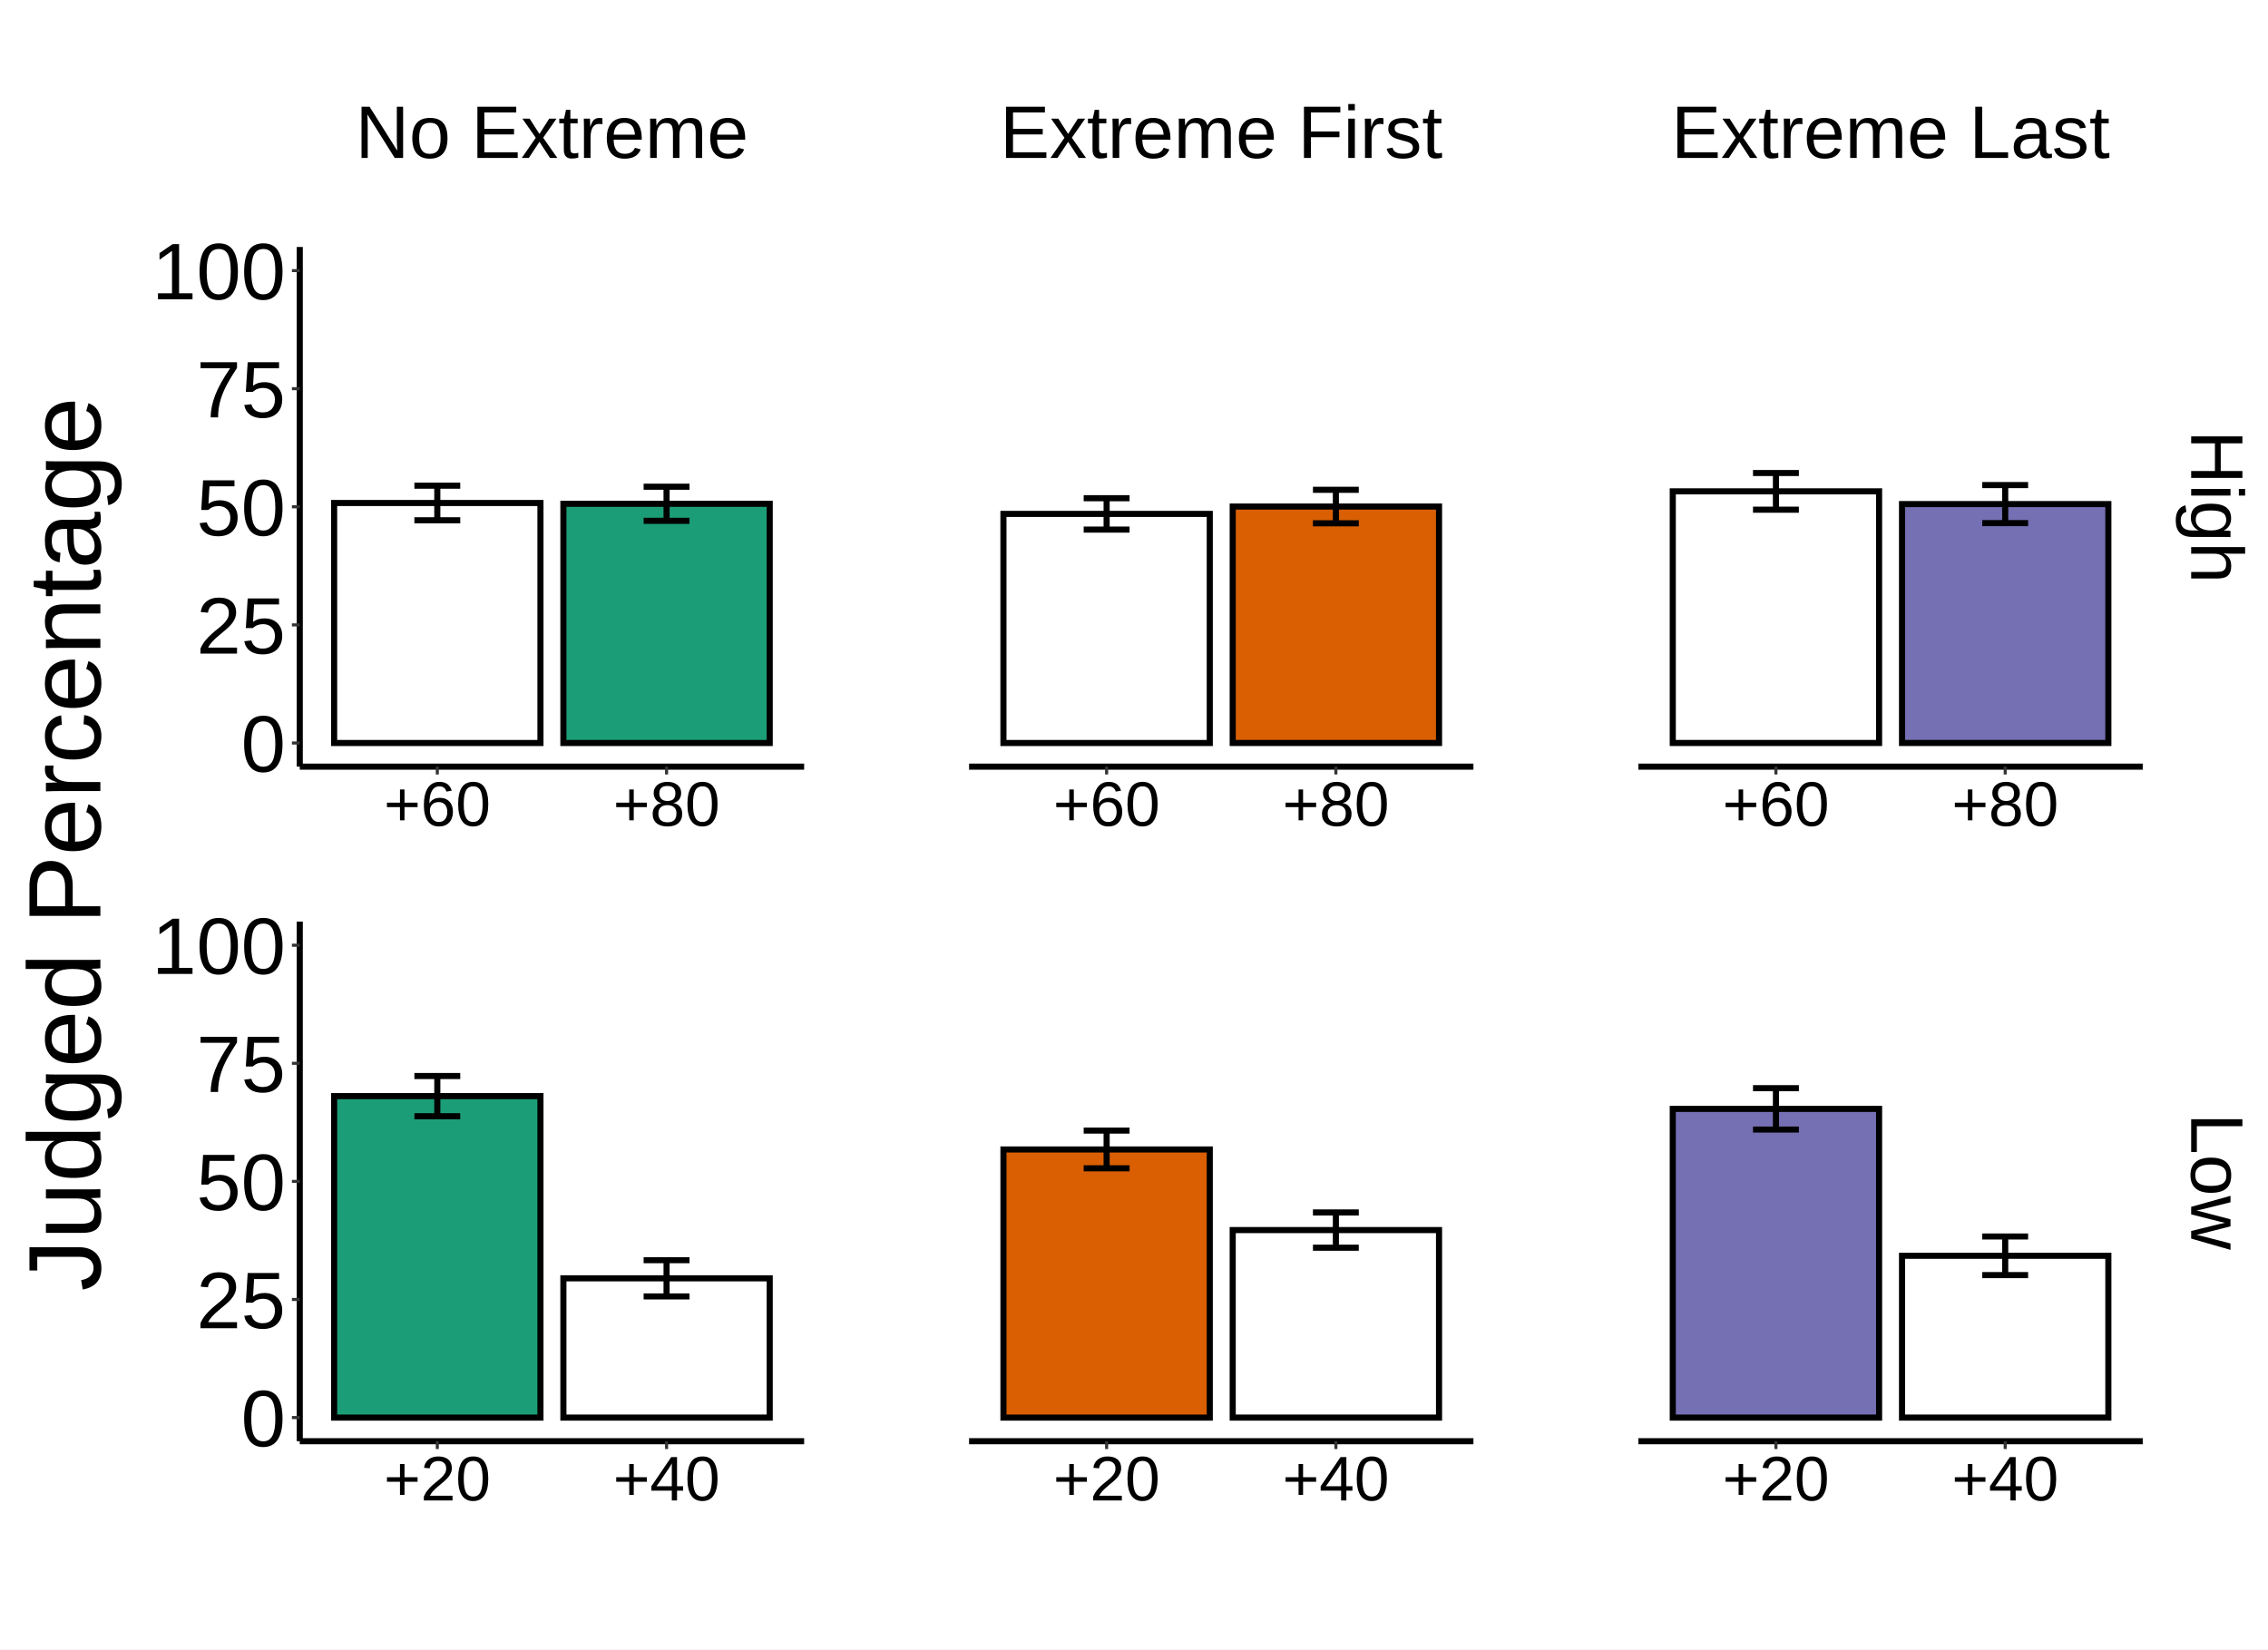
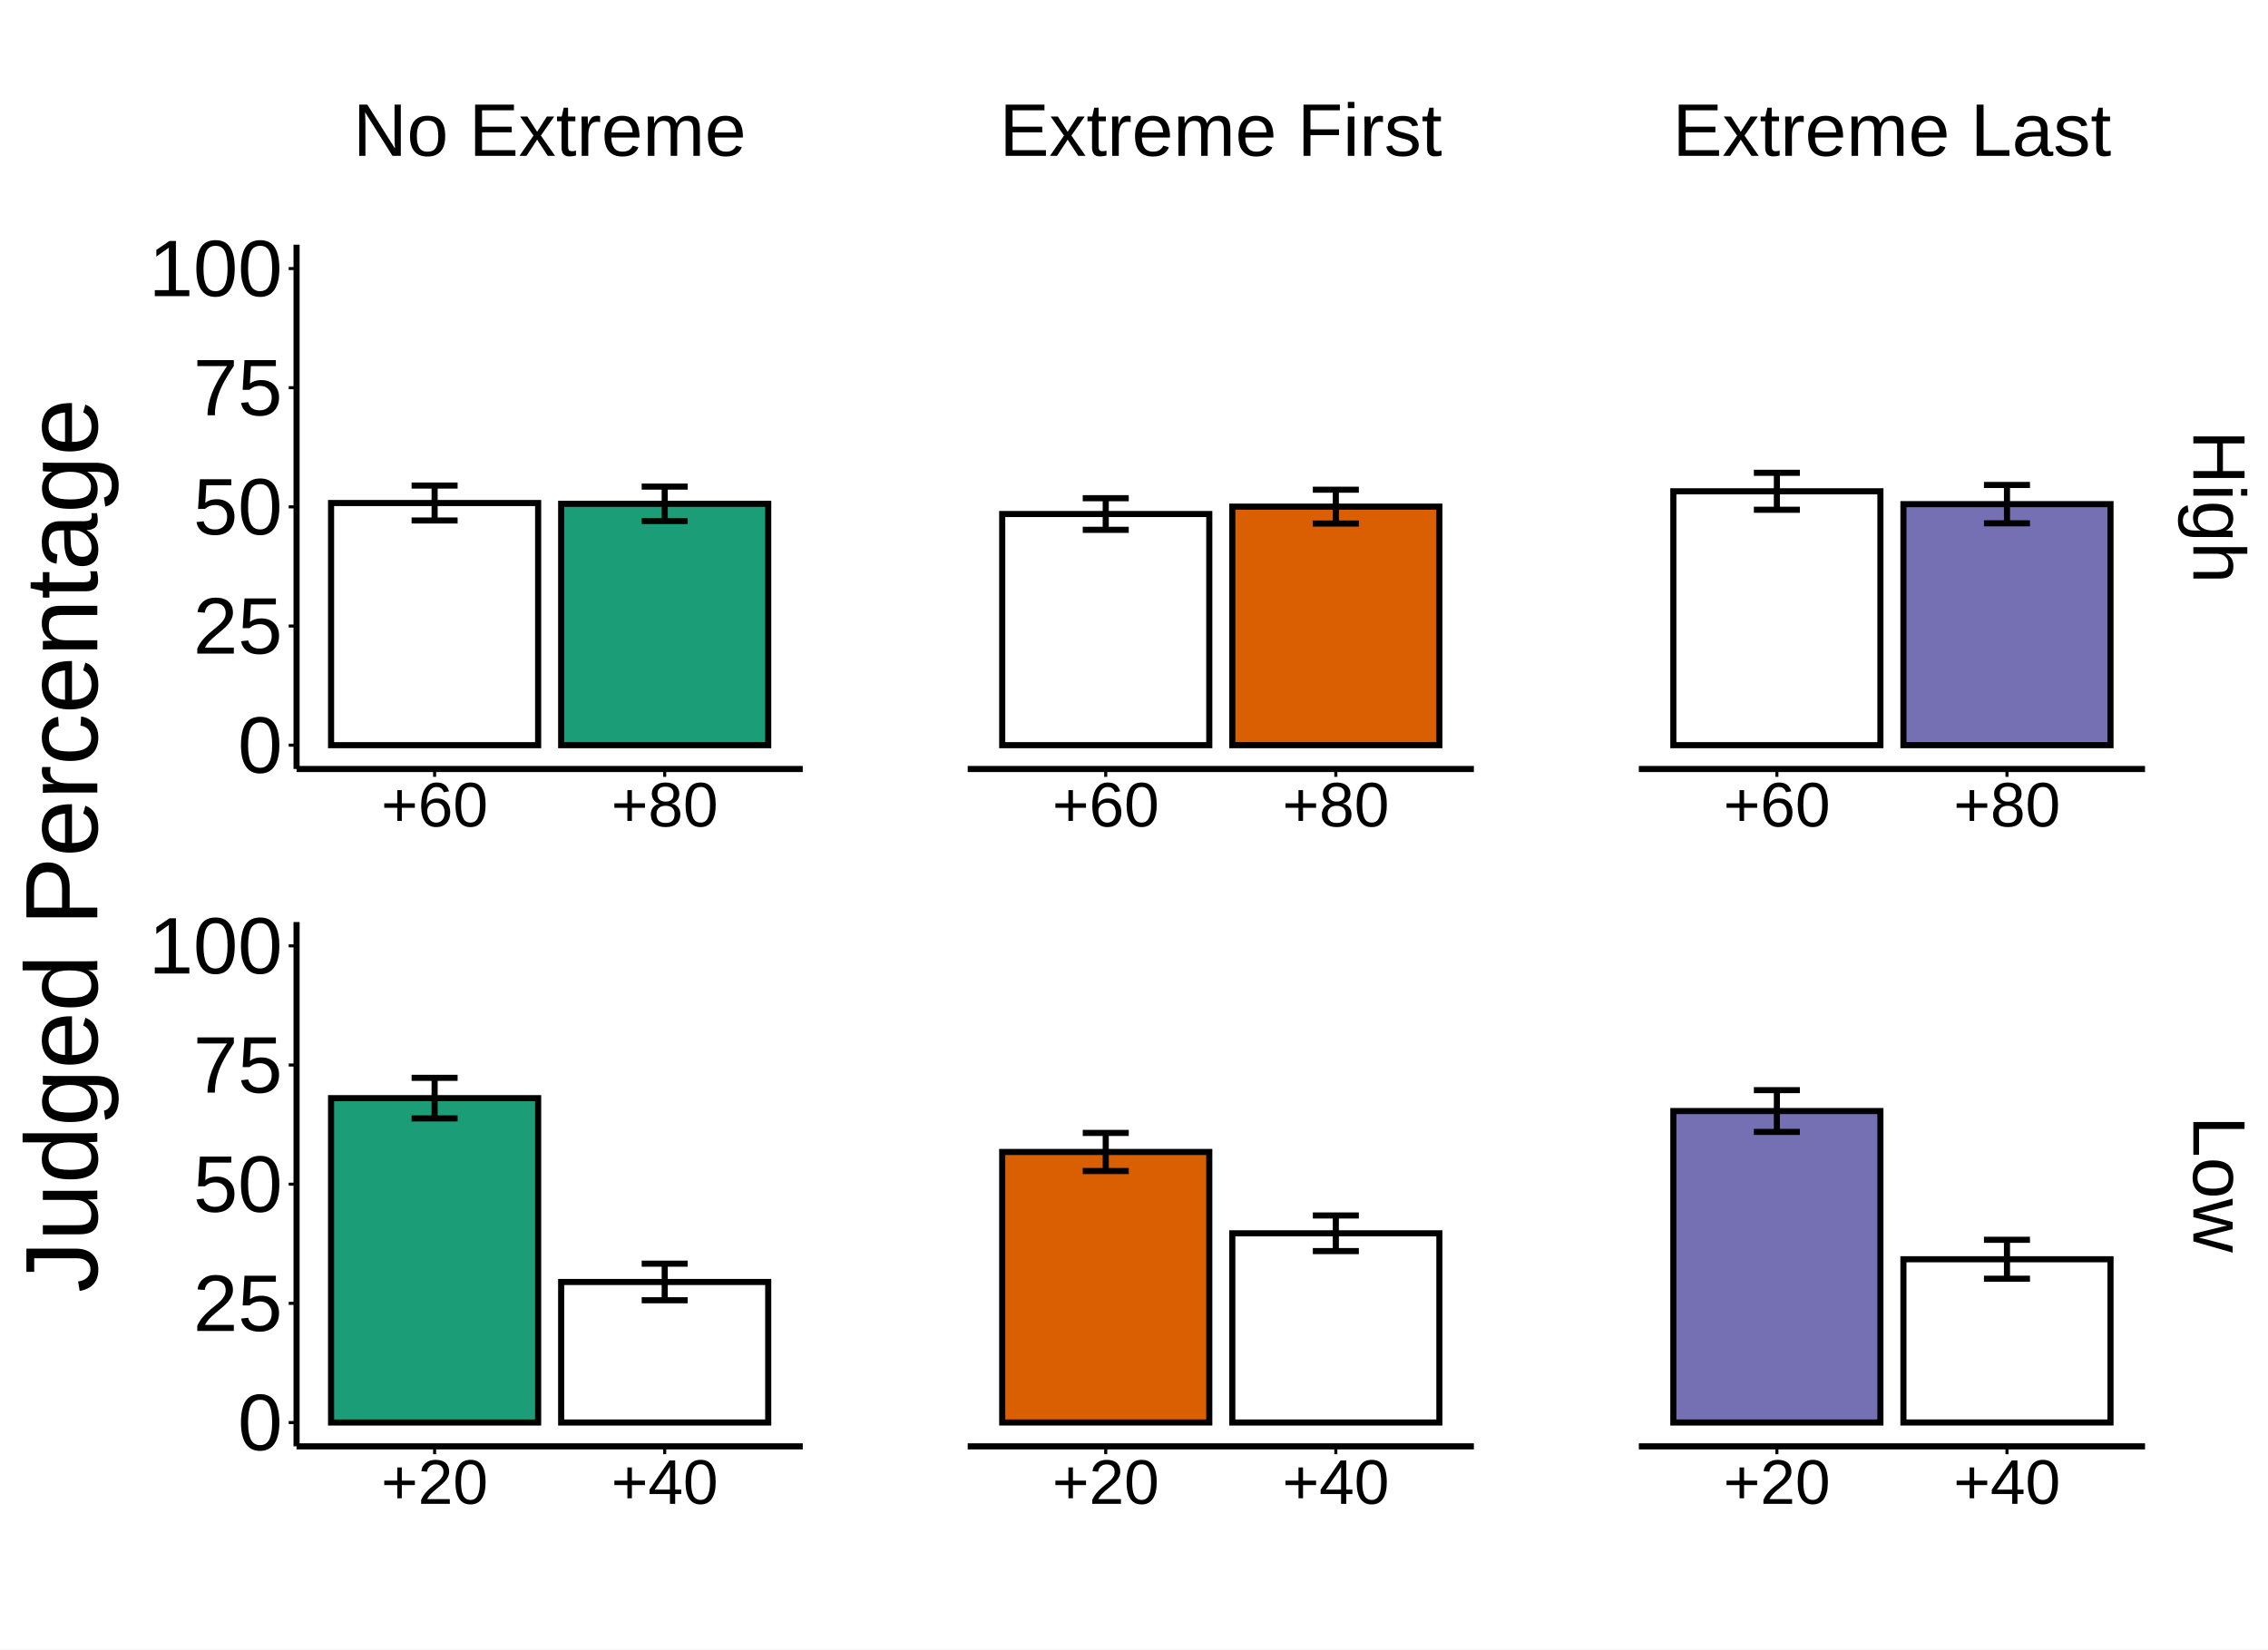
<svg xmlns="http://www.w3.org/2000/svg" width="792.00pt" height="576.00pt" viewBox="0 0 792.00 576.00">
  <g class="svglite">
    <defs>
      <style type="text/css">
    .svglite line, .svglite polyline, .svglite polygon, .svglite path, .svglite rect, .svglite circle {
      fill: none;
      stroke: #000000;
      stroke-linecap: round;
      stroke-linejoin: round;
      stroke-miterlimit: 10.00;
    }
    .svglite text {
      white-space: pre;
    }
    .svglite g.glyphgroup path {
      fill: inherit;
      stroke: none;
    }
  </style>
    </defs>
    <rect width="100%" height="100%" style="stroke: none; fill: #FFFFFF;" />
    <defs>
      <clipPath id="cpMC4wMHw3OTIuMDB8MC4wMHw1NzYuMDA=">
        <rect x="0.00" y="0.00" width="792.00" height="576.00" />
      </clipPath>
    </defs>
    <g clip-path="url(#cpMC4wMHw3OTIuMDB8MC4wMHw1NzYuMDA=)">
-       <rect x="0.00" y="0.00" width="792.00" height="576.00" style="stroke-width: 1.07; stroke: #FFFFFF; fill: #FFFFFF;" />
-     </g>
-     <defs>
-       <clipPath id="cpMTA0LjY4fDI4MC44MXw4Ni4yNnwyNjcuNzQ=">
-         <rect x="104.68" y="86.26" width="176.13" height="181.48" />
-       </clipPath>
-     </defs>
-     <g clip-path="url(#cpMTA0LjY4fDI4MC44MXw4Ni4yNnwyNjcuNzQ=)">
-       <rect x="104.68" y="86.26" width="176.13" height="181.48" style="stroke-width: 1.07; stroke: none; fill: #FFFFFF;" />
-       <rect x="116.68" y="175.67" width="72.05" height="83.82" style="stroke-width: 2.13; stroke-linecap: butt; stroke-linejoin: miter; fill: #FFFFFF;" />
-       <rect x="196.74" y="175.95" width="72.05" height="83.54" style="stroke-width: 2.13; stroke-linecap: butt; stroke-linejoin: miter; fill: #1B9E77;" />
-       <polyline points="144.71,169.62 160.72,169.62 " style="stroke-width: 2.13; stroke-linecap: butt;" />
-       <polyline points="152.71,169.62 152.71,181.71 " style="stroke-width: 2.13; stroke-linecap: butt;" />
-       <polyline points="144.71,181.71 160.72,181.71 " style="stroke-width: 2.13; stroke-linecap: butt;" />
-       <polyline points="224.76,169.99 240.78,169.99 " style="stroke-width: 2.13; stroke-linecap: butt;" />
-       <polyline points="232.77,169.99 232.77,181.90 " style="stroke-width: 2.13; stroke-linecap: butt;" />
-       <polyline points="224.76,181.90 240.78,181.90 " style="stroke-width: 2.13; stroke-linecap: butt;" />
-     </g>
-     <g clip-path="url(#cpMC4wMHw3OTIuMDB8MC4wMHw1NzYuMDA=)">
- </g>
-     <defs>
-       <clipPath id="cpMzM4LjQxfDUxNC41M3w4Ni4yNnwyNjcuNzQ=">
-         <rect x="338.41" y="86.26" width="176.13" height="181.48" />
-       </clipPath>
-     </defs>
-     <g clip-path="url(#cpMzM4LjQxfDUxNC41M3w4Ni4yNnwyNjcuNzQ=)">
-       <rect x="338.41" y="86.26" width="176.13" height="181.48" style="stroke-width: 1.07; stroke: none; fill: #FFFFFF;" />
-       <rect x="350.41" y="179.48" width="72.05" height="80.01" style="stroke-width: 2.13; stroke-linecap: butt; stroke-linejoin: miter; fill: #FFFFFF;" />
-       <rect x="430.47" y="176.91" width="72.05" height="82.57" style="stroke-width: 2.13; stroke-linecap: butt; stroke-linejoin: miter; fill: #D95F02;" />
-       <polyline points="378.43,174.00 394.45,174.00 " style="stroke-width: 2.13; stroke-linecap: butt;" />
-       <polyline points="386.44,174.00 386.44,184.95 " style="stroke-width: 2.13; stroke-linecap: butt;" />
-       <polyline points="378.43,184.95 394.45,184.95 " style="stroke-width: 2.13; stroke-linecap: butt;" />
-       <polyline points="458.49,171.06 474.50,171.06 " style="stroke-width: 2.13; stroke-linecap: butt;" />
-       <polyline points="466.50,171.06 466.50,182.77 " style="stroke-width: 2.13; stroke-linecap: butt;" />
-       <polyline points="458.49,182.77 474.50,182.77 " style="stroke-width: 2.13; stroke-linecap: butt;" />
-     </g>
-     <g clip-path="url(#cpMC4wMHw3OTIuMDB8MC4wMHw1NzYuMDA=)">
- </g>
-     <defs>
-       <clipPath id="cpNTcyLjEzfDc0OC4yNnw4Ni4yNnwyNjcuNzQ=">
-         <rect x="572.13" y="86.26" width="176.13" height="181.48" />
-       </clipPath>
-     </defs>
-     <g clip-path="url(#cpNTcyLjEzfDc0OC4yNnw4Ni4yNnwyNjcuNzQ=)">
-       <rect x="572.13" y="86.26" width="176.13" height="181.48" style="stroke-width: 1.07; stroke: none; fill: #FFFFFF;" />
-       <rect x="584.14" y="171.60" width="72.05" height="87.88" style="stroke-width: 2.13; stroke-linecap: butt; stroke-linejoin: miter; fill: #FFFFFF;" />
-       <rect x="664.20" y="176.05" width="72.05" height="83.43" style="stroke-width: 2.13; stroke-linecap: butt; stroke-linejoin: miter; fill: #7570B3;" />
-       <polyline points="612.16,165.20 628.18,165.20 " style="stroke-width: 2.13; stroke-linecap: butt;" />
-       <polyline points="620.17,165.20 620.17,178.01 " style="stroke-width: 2.13; stroke-linecap: butt;" />
-       <polyline points="612.16,178.01 628.18,178.01 " style="stroke-width: 2.13; stroke-linecap: butt;" />
-       <polyline points="692.22,169.41 708.23,169.41 " style="stroke-width: 2.13; stroke-linecap: butt;" />
-       <polyline points="700.23,169.41 700.23,182.70 " style="stroke-width: 2.13; stroke-linecap: butt;" />
-       <polyline points="692.22,182.70 708.23,182.70 " style="stroke-width: 2.13; stroke-linecap: butt;" />
-     </g>
-     <g clip-path="url(#cpMC4wMHw3OTIuMDB8MC4wMHw1NzYuMDA=)">
- </g>
-     <defs>
-       <clipPath id="cpMTA0LjY4fDI4MC44MXwzMjEuODZ8NTAzLjM0">
-         <rect x="104.68" y="321.86" width="176.13" height="181.48" />
-       </clipPath>
-     </defs>
-     <g clip-path="url(#cpMTA0LjY4fDI4MC44MXwzMjEuODZ8NTAzLjM0)">
-       <rect x="104.68" y="321.86" width="176.13" height="181.48" style="stroke-width: 1.07; stroke: none; fill: #FFFFFF;" />
-       <rect x="116.68" y="382.82" width="72.05" height="112.27" style="stroke-width: 2.13; stroke-linecap: butt; stroke-linejoin: miter; fill: #1B9E77;" />
-       <rect x="196.74" y="446.45" width="72.05" height="48.64" style="stroke-width: 2.13; stroke-linecap: butt; stroke-linejoin: miter; fill: #FFFFFF;" />
-       <polyline points="144.71,375.79 160.72,375.79 " style="stroke-width: 2.13; stroke-linecap: butt;" />
-       <polyline points="152.71,375.79 152.71,389.84 " style="stroke-width: 2.13; stroke-linecap: butt;" />
-       <polyline points="144.71,389.84 160.72,389.84 " style="stroke-width: 2.13; stroke-linecap: butt;" />
-       <polyline points="224.76,440.12 240.78,440.12 " style="stroke-width: 2.13; stroke-linecap: butt;" />
-       <polyline points="232.77,440.12 232.77,452.77 " style="stroke-width: 2.13; stroke-linecap: butt;" />
-       <polyline points="224.76,452.77 240.78,452.77 " style="stroke-width: 2.13; stroke-linecap: butt;" />
-     </g>
-     <g clip-path="url(#cpMC4wMHw3OTIuMDB8MC4wMHw1NzYuMDA=)">
- </g>
-     <defs>
-       <clipPath id="cpMzM4LjQxfDUxNC41M3wzMjEuODZ8NTAzLjM0">
-         <rect x="338.41" y="321.86" width="176.13" height="181.48" />
-       </clipPath>
-     </defs>
-     <g clip-path="url(#cpMzM4LjQxfDUxNC41M3wzMjEuODZ8NTAzLjM0)">
-       <rect x="338.41" y="321.86" width="176.13" height="181.48" style="stroke-width: 1.07; stroke: none; fill: #FFFFFF;" />
-       <rect x="350.41" y="401.45" width="72.05" height="93.64" style="stroke-width: 2.13; stroke-linecap: butt; stroke-linejoin: miter; fill: #D95F02;" />
-       <rect x="430.47" y="429.60" width="72.05" height="65.49" style="stroke-width: 2.13; stroke-linecap: butt; stroke-linejoin: miter; fill: #FFFFFF;" />
-       <polyline points="378.43,394.86 394.45,394.86 " style="stroke-width: 2.13; stroke-linecap: butt;" />
-       <polyline points="386.44,394.86 386.44,408.03 " style="stroke-width: 2.13; stroke-linecap: butt;" />
-       <polyline points="378.43,408.03 394.45,408.03 " style="stroke-width: 2.13; stroke-linecap: butt;" />
-       <polyline points="458.49,423.44 474.50,423.44 " style="stroke-width: 2.13; stroke-linecap: butt;" />
-       <polyline points="466.50,423.44 466.50,435.76 " style="stroke-width: 2.13; stroke-linecap: butt;" />
-       <polyline points="458.49,435.76 474.50,435.76 " style="stroke-width: 2.13; stroke-linecap: butt;" />
-     </g>
-     <g clip-path="url(#cpMC4wMHw3OTIuMDB8MC4wMHw1NzYuMDA=)">
- </g>
-     <defs>
-       <clipPath id="cpNTcyLjEzfDc0OC4yNnwzMjEuODZ8NTAzLjM0">
-         <rect x="572.13" y="321.86" width="176.13" height="181.48" />
-       </clipPath>
-     </defs>
-     <g clip-path="url(#cpNTcyLjEzfDc0OC4yNnwzMjEuODZ8NTAzLjM0)">
-       <rect x="572.13" y="321.86" width="176.13" height="181.48" style="stroke-width: 1.07; stroke: none; fill: #FFFFFF;" />
-       <rect x="584.14" y="387.28" width="72.05" height="107.81" style="stroke-width: 2.13; stroke-linecap: butt; stroke-linejoin: miter; fill: #7570B3;" />
-       <rect x="664.20" y="438.58" width="72.05" height="56.51" style="stroke-width: 2.13; stroke-linecap: butt; stroke-linejoin: miter; fill: #FFFFFF;" />
-       <polyline points="612.16,380.05 628.18,380.05 " style="stroke-width: 2.13; stroke-linecap: butt;" />
-       <polyline points="620.17,380.05 620.17,394.50 " style="stroke-width: 2.13; stroke-linecap: butt;" />
-       <polyline points="612.16,394.50 628.18,394.50 " style="stroke-width: 2.13; stroke-linecap: butt;" />
-       <polyline points="692.22,431.84 708.23,431.84 " style="stroke-width: 2.13; stroke-linecap: butt;" />
-       <polyline points="700.23,431.84 700.23,445.33 " style="stroke-width: 2.13; stroke-linecap: butt;" />
-       <polyline points="692.22,445.33 708.23,445.33 " style="stroke-width: 2.13; stroke-linecap: butt;" />
-     </g>
-     <g clip-path="url(#cpMC4wMHw3OTIuMDB8MC4wMHw1NzYuMDA=)">
- </g>
-     <defs>
-       <clipPath id="cpMTA0LjY4fDI4MC44MXw1LjQ4fDg2LjI2">
-         <rect x="104.68" y="5.48" width="176.13" height="80.78" />
-       </clipPath>
-     </defs>
-     <g clip-path="url(#cpMTA0LjY4fDI4MC44MXw1LjQ4fDg2LjI2)">
-       <rect x="104.68" y="5.48" width="176.13" height="80.78" style="stroke-width: 1.07; stroke: #FFFFFF; fill: #FFFFFF;" />
-       <text x="192.74" y="55.17" text-anchor="middle" style="font-size: 26.00px; font-family: &quot;Arial&quot;;" textLength="137.23px" lengthAdjust="spacingAndGlyphs">No Extreme</text>
-     </g>
-     <g clip-path="url(#cpMC4wMHw3OTIuMDB8MC4wMHw1NzYuMDA=)">
- </g>
-     <defs>
-       <clipPath id="cpMzM4LjQxfDUxNC41M3w1LjQ4fDg2LjI2">
-         <rect x="338.41" y="5.48" width="176.13" height="80.78" />
-       </clipPath>
-     </defs>
-     <g clip-path="url(#cpMzM4LjQxfDUxNC41M3w1LjQ4fDg2LjI2)">
-       <rect x="338.41" y="5.48" width="176.13" height="80.78" style="stroke-width: 1.07; stroke: #FFFFFF; fill: #FFFFFF;" />
-       <text x="426.47" y="55.17" text-anchor="middle" style="font-size: 26.00px; font-family: &quot;Arial&quot;;" textLength="154.53px" lengthAdjust="spacingAndGlyphs">Extreme First</text>
-     </g>
-     <g clip-path="url(#cpMC4wMHw3OTIuMDB8MC4wMHw1NzYuMDA=)">
- </g>
-     <defs>
-       <clipPath id="cpNTcyLjEzfDc0OC4yNnw1LjQ4fDg2LjI2">
-         <rect x="572.13" y="5.48" width="176.13" height="80.78" />
-       </clipPath>
-     </defs>
-     <g clip-path="url(#cpNTcyLjEzfDc0OC4yNnw1LjQ4fDg2LjI2)">
-       <rect x="572.13" y="5.48" width="176.13" height="80.78" style="stroke-width: 1.07; stroke: #FFFFFF; fill: #FFFFFF;" />
-       <text x="660.20" y="55.17" text-anchor="middle" style="font-size: 26.00px; font-family: &quot;Arial&quot;;" textLength="153.12px" lengthAdjust="spacingAndGlyphs">Extreme Last</text>
-     </g>
-     <g clip-path="url(#cpMC4wMHw3OTIuMDB8MC4wMHw1NzYuMDA=)">
- </g>
-     <defs>
-       <clipPath id="cpNzQ4LjI2fDc4Ni41Mnw4Ni4yNnwyNjcuNzQ=">
-         <rect x="748.26" y="86.26" width="38.26" height="181.48" />
-       </clipPath>
-     </defs>
-     <g clip-path="url(#cpNzQ4LjI2fDc4Ni41Mnw4Ni4yNnwyNjcuNzQ=)">
-       <rect x="748.26" y="86.26" width="38.26" height="181.48" style="stroke-width: 1.07; stroke: #FFFFFF; fill: #FFFFFF;" />
-       <text transform="translate(765.17,177.00) rotate(90)" text-anchor="middle" style="font-size: 26.00px; font-family: &quot;Arial&quot;;" textLength="53.47px" lengthAdjust="spacingAndGlyphs">High</text>
-     </g>
-     <g clip-path="url(#cpMC4wMHw3OTIuMDB8MC4wMHw1NzYuMDA=)">
- </g>
-     <defs>
-       <clipPath id="cpNzQ4LjI2fDc4Ni41MnwzMjEuODZ8NTAzLjM0">
-         <rect x="748.26" y="321.86" width="38.26" height="181.48" />
-       </clipPath>
-     </defs>
-     <g clip-path="url(#cpNzQ4LjI2fDc4Ni41MnwzMjEuODZ8NTAzLjM0)">
-       <rect x="748.26" y="321.86" width="38.26" height="181.48" style="stroke-width: 1.07; stroke: #FFFFFF; fill: #FFFFFF;" />
-       <text transform="translate(765.17,412.60) rotate(90)" text-anchor="middle" style="font-size: 26.00px; font-family: &quot;Arial&quot;;" textLength="47.69px" lengthAdjust="spacingAndGlyphs">Low</text>
-     </g>
-     <g clip-path="url(#cpMC4wMHw3OTIuMDB8MC4wMHw1NzYuMDA=)">
-       <polyline points="104.68,503.34 280.81,503.34 " style="stroke-width: 2.13; stroke-linecap: butt;" />
-       <polyline points="152.71,506.08 152.71,503.34 " style="stroke-width: 1.07; stroke: #333333; stroke-linecap: butt;" />
-       <polyline points="232.77,506.08 232.77,503.34 " style="stroke-width: 1.07; stroke: #333333; stroke-linecap: butt;" />
-       <text x="152.71" y="524.02" text-anchor="middle" style="font-size: 22.00px; font-family: &quot;Arial&quot;;" textLength="37.31px" lengthAdjust="spacingAndGlyphs">+20</text>
-       <text x="232.77" y="524.02" text-anchor="middle" style="font-size: 22.00px; font-family: &quot;Arial&quot;;" textLength="37.31px" lengthAdjust="spacingAndGlyphs">+40</text>
-       <polyline points="338.41,503.34 514.53,503.34 " style="stroke-width: 2.13; stroke-linecap: butt;" />
-       <polyline points="386.44,506.08 386.44,503.34 " style="stroke-width: 1.07; stroke: #333333; stroke-linecap: butt;" />
-       <polyline points="466.50,506.08 466.50,503.34 " style="stroke-width: 1.07; stroke: #333333; stroke-linecap: butt;" />
-       <text x="386.44" y="524.02" text-anchor="middle" style="font-size: 22.00px; font-family: &quot;Arial&quot;;" textLength="37.31px" lengthAdjust="spacingAndGlyphs">+20</text>
-       <text x="466.50" y="524.02" text-anchor="middle" style="font-size: 22.00px; font-family: &quot;Arial&quot;;" textLength="37.31px" lengthAdjust="spacingAndGlyphs">+40</text>
-       <polyline points="572.13,503.34 748.26,503.34 " style="stroke-width: 2.13; stroke-linecap: butt;" />
-       <polyline points="620.17,506.08 620.17,503.34 " style="stroke-width: 1.07; stroke: #333333; stroke-linecap: butt;" />
-       <polyline points="700.23,506.08 700.23,503.34 " style="stroke-width: 1.07; stroke: #333333; stroke-linecap: butt;" />
-       <text x="620.17" y="524.02" text-anchor="middle" style="font-size: 22.00px; font-family: &quot;Arial&quot;;" textLength="37.31px" lengthAdjust="spacingAndGlyphs">+20</text>
-       <text x="700.23" y="524.02" text-anchor="middle" style="font-size: 22.00px; font-family: &quot;Arial&quot;;" textLength="37.31px" lengthAdjust="spacingAndGlyphs">+40</text>
-       <polyline points="104.68,267.74 280.81,267.74 " style="stroke-width: 2.13; stroke-linecap: butt;" />
-       <polyline points="152.71,270.48 152.71,267.74 " style="stroke-width: 1.07; stroke: #333333; stroke-linecap: butt;" />
-       <polyline points="232.77,270.48 232.77,267.74 " style="stroke-width: 1.07; stroke: #333333; stroke-linecap: butt;" />
-       <text x="152.71" y="288.42" text-anchor="middle" style="font-size: 22.00px; font-family: &quot;Arial&quot;;" textLength="37.31px" lengthAdjust="spacingAndGlyphs">+60</text>
-       <text x="232.77" y="288.42" text-anchor="middle" style="font-size: 22.00px; font-family: &quot;Arial&quot;;" textLength="37.31px" lengthAdjust="spacingAndGlyphs">+80</text>
-       <polyline points="338.41,267.74 514.53,267.74 " style="stroke-width: 2.13; stroke-linecap: butt;" />
-       <polyline points="386.44,270.48 386.44,267.74 " style="stroke-width: 1.07; stroke: #333333; stroke-linecap: butt;" />
-       <polyline points="466.50,270.48 466.50,267.74 " style="stroke-width: 1.07; stroke: #333333; stroke-linecap: butt;" />
-       <text x="386.44" y="288.42" text-anchor="middle" style="font-size: 22.00px; font-family: &quot;Arial&quot;;" textLength="37.31px" lengthAdjust="spacingAndGlyphs">+60</text>
-       <text x="466.50" y="288.42" text-anchor="middle" style="font-size: 22.00px; font-family: &quot;Arial&quot;;" textLength="37.31px" lengthAdjust="spacingAndGlyphs">+80</text>
-       <polyline points="572.13,267.74 748.26,267.74 " style="stroke-width: 2.13; stroke-linecap: butt;" />
-       <polyline points="620.17,270.48 620.17,267.74 " style="stroke-width: 1.07; stroke: #333333; stroke-linecap: butt;" />
-       <polyline points="700.23,270.48 700.23,267.74 " style="stroke-width: 1.07; stroke: #333333; stroke-linecap: butt;" />
-       <text x="620.17" y="288.42" text-anchor="middle" style="font-size: 22.00px; font-family: &quot;Arial&quot;;" textLength="37.31px" lengthAdjust="spacingAndGlyphs">+60</text>
-       <text x="700.23" y="288.42" text-anchor="middle" style="font-size: 22.00px; font-family: &quot;Arial&quot;;" textLength="37.31px" lengthAdjust="spacingAndGlyphs">+80</text>
-       <polyline points="104.68,267.74 104.68,86.26 " style="stroke-width: 2.13; stroke-linecap: butt;" />
-       <text x="99.74" y="269.51" text-anchor="end" style="font-size: 28.00px; font-family: &quot;Arial&quot;;" textLength="15.58px" lengthAdjust="spacingAndGlyphs">0</text>
-       <text x="99.74" y="228.26" text-anchor="end" style="font-size: 28.00px; font-family: &quot;Arial&quot;;" textLength="31.16px" lengthAdjust="spacingAndGlyphs">25</text>
-       <text x="99.74" y="187.02" text-anchor="end" style="font-size: 28.00px; font-family: &quot;Arial&quot;;" textLength="31.16px" lengthAdjust="spacingAndGlyphs">50</text>
-       <text x="99.74" y="145.77" text-anchor="end" style="font-size: 28.00px; font-family: &quot;Arial&quot;;" textLength="31.16px" lengthAdjust="spacingAndGlyphs">75</text>
-       <text x="99.74" y="104.53" text-anchor="end" style="font-size: 28.00px; font-family: &quot;Arial&quot;;" textLength="46.73px" lengthAdjust="spacingAndGlyphs">100</text>
-       <polyline points="101.94,259.49 104.68,259.49 " style="stroke-width: 1.07; stroke: #333333; stroke-linecap: butt;" />
-       <polyline points="101.94,218.24 104.68,218.24 " style="stroke-width: 1.07; stroke: #333333; stroke-linecap: butt;" />
-       <polyline points="101.94,177.00 104.68,177.00 " style="stroke-width: 1.07; stroke: #333333; stroke-linecap: butt;" />
-       <polyline points="101.94,135.75 104.68,135.75 " style="stroke-width: 1.07; stroke: #333333; stroke-linecap: butt;" />
-       <polyline points="101.94,94.51 104.68,94.51 " style="stroke-width: 1.07; stroke: #333333; stroke-linecap: butt;" />
-       <polyline points="104.68,503.34 104.68,321.86 " style="stroke-width: 2.13; stroke-linecap: butt;" />
-       <text x="99.74" y="505.11" text-anchor="end" style="font-size: 28.00px; font-family: &quot;Arial&quot;;" textLength="15.58px" lengthAdjust="spacingAndGlyphs">0</text>
-       <text x="99.74" y="463.87" text-anchor="end" style="font-size: 28.00px; font-family: &quot;Arial&quot;;" textLength="31.16px" lengthAdjust="spacingAndGlyphs">25</text>
-       <text x="99.74" y="422.62" text-anchor="end" style="font-size: 28.00px; font-family: &quot;Arial&quot;;" textLength="31.16px" lengthAdjust="spacingAndGlyphs">50</text>
-       <text x="99.74" y="381.37" text-anchor="end" style="font-size: 28.00px; font-family: &quot;Arial&quot;;" textLength="31.16px" lengthAdjust="spacingAndGlyphs">75</text>
-       <text x="99.74" y="340.13" text-anchor="end" style="font-size: 28.00px; font-family: &quot;Arial&quot;;" textLength="46.73px" lengthAdjust="spacingAndGlyphs">100</text>
-       <polyline points="101.94,495.09 104.68,495.09 " style="stroke-width: 1.07; stroke: #333333; stroke-linecap: butt;" />
-       <polyline points="101.94,453.84 104.68,453.84 " style="stroke-width: 1.07; stroke: #333333; stroke-linecap: butt;" />
-       <polyline points="101.94,412.60 104.68,412.60 " style="stroke-width: 1.07; stroke: #333333; stroke-linecap: butt;" />
-       <polyline points="101.94,371.35 104.68,371.35 " style="stroke-width: 1.07; stroke: #333333; stroke-linecap: butt;" />
-       <polyline points="101.94,330.11 104.68,330.11 " style="stroke-width: 1.07; stroke: #333333; stroke-linecap: butt;" />
-       <text transform="translate(35.05,294.80) rotate(-90)" text-anchor="middle" style="font-size: 36.00px; font-family: &quot;Arial&quot;;" textLength="312.17px" lengthAdjust="spacingAndGlyphs">Judged Percentage</text>
+       <rect x="0" y="0.00" width="792.00" height="576.00" style="stroke-width: 1.07; stroke: #FFFFFF; fill: #FFFFFF;" />
+     </g>
+     <defs>
+       <clipPath id="cpMTAzLjU2fDI4MC4zM3w4NS40NnwyNjguNTc=">
+         <rect x="103.56" y="85.46" width="176.77" height="183.11" />
+       </clipPath>
+     </defs>
+     <g clip-path="url(#cpMTAzLjU2fDI4MC4zM3w4NS40NnwyNjguNTc=)">
+       <rect x="103.56" y="85.46" width="176.77" height="183.11" style="stroke-width: 1.07; stroke: none; fill: #FFFFFF;" />
+       <rect x="115.61" y="175.68" width="72.31" height="84.57" style="stroke-width: 2.13; stroke-linecap: butt; stroke-linejoin: miter; fill: #FFFFFF;" />
+       <rect x="195.96" y="175.96" width="72.31" height="84.29" style="stroke-width: 2.13; stroke-linecap: butt; stroke-linejoin: miter; fill: #1B9E77;" />
+       <polyline points="143.73,169.58 159.80,169.58 " style="stroke-width: 2.13; stroke-linecap: butt;" />
+       <polyline points="151.77,169.58 151.77,181.78 " style="stroke-width: 2.13; stroke-linecap: butt;" />
+       <polyline points="143.73,181.78 159.80,181.78 " style="stroke-width: 2.13; stroke-linecap: butt;" />
+       <polyline points="224.08,169.95 240.15,169.95 " style="stroke-width: 2.13; stroke-linecap: butt;" />
+       <polyline points="232.12,169.95 232.12,181.97 " style="stroke-width: 2.13; stroke-linecap: butt;" />
+       <polyline points="224.08,181.97 240.15,181.97 " style="stroke-width: 2.13; stroke-linecap: butt;" />
+     </g>
+     <g clip-path="url(#cpMC4wMHw3OTIuMDB8MC4wMHw1NzYuMDA=)">
+ </g>
+     <defs>
+       <clipPath id="cpMzM3LjkzfDUxNC42OXw4NS40NnwyNjguNTc=">
+         <rect x="337.93" y="85.46" width="176.77" height="183.11" />
+       </clipPath>
+     </defs>
+     <g clip-path="url(#cpMzM3LjkzfDUxNC42OXw4NS40NnwyNjguNTc=)">
+       <rect x="337.93" y="85.46" width="176.77" height="183.11" style="stroke-width: 1.07; stroke: none; fill: #FFFFFF;" />
+       <rect x="349.98" y="179.52" width="72.31" height="80.73" style="stroke-width: 2.13; stroke-linecap: butt; stroke-linejoin: miter; fill: #FFFFFF;" />
+       <rect x="430.33" y="176.94" width="72.31" height="83.31" style="stroke-width: 2.13; stroke-linecap: butt; stroke-linejoin: miter; fill: #D95F02;" />
+       <polyline points="378.10,174.00 394.17,174.00 " style="stroke-width: 2.13; stroke-linecap: butt;" />
+       <polyline points="386.13,174.00 386.13,185.05 " style="stroke-width: 2.13; stroke-linecap: butt;" />
+       <polyline points="378.10,185.05 394.17,185.05 " style="stroke-width: 2.13; stroke-linecap: butt;" />
+       <polyline points="458.45,171.03 474.52,171.03 " style="stroke-width: 2.13; stroke-linecap: butt;" />
+       <polyline points="466.48,171.03 466.48,182.85 " style="stroke-width: 2.13; stroke-linecap: butt;" />
+       <polyline points="458.45,182.85 474.52,182.85 " style="stroke-width: 2.13; stroke-linecap: butt;" />
+     </g>
+     <g clip-path="url(#cpMC4wMHw3OTIuMDB8MC4wMHw1NzYuMDA=)">
+ </g>
+     <defs>
+       <clipPath id="cpNTcyLjI5fDc0OS4wNnw4NS40NnwyNjguNTc=">
+         <rect x="572.29" y="85.46" width="176.77" height="183.11" />
+       </clipPath>
+     </defs>
+     <g clip-path="url(#cpNTcyLjI5fDc0OS4wNnw4NS40NnwyNjguNTc=)">
+       <rect x="572.29" y="85.46" width="176.77" height="183.11" style="stroke-width: 1.07; stroke: none; fill: #FFFFFF;" />
+       <rect x="584.34" y="171.58" width="72.31" height="88.67" style="stroke-width: 2.13; stroke-linecap: butt; stroke-linejoin: miter; fill: #FFFFFF;" />
+       <rect x="664.69" y="176.07" width="72.31" height="84.18" style="stroke-width: 2.13; stroke-linecap: butt; stroke-linejoin: miter; fill: #7570B3;" />
+       <polyline points="612.46,165.12 628.53,165.12 " style="stroke-width: 2.13; stroke-linecap: butt;" />
+       <polyline points="620.50,165.12 620.50,178.04 " style="stroke-width: 2.13; stroke-linecap: butt;" />
+       <polyline points="612.46,178.04 628.53,178.04 " style="stroke-width: 2.13; stroke-linecap: butt;" />
+       <polyline points="692.81,169.37 708.88,169.37 " style="stroke-width: 2.13; stroke-linecap: butt;" />
+       <polyline points="700.85,169.37 700.85,182.77 " style="stroke-width: 2.13; stroke-linecap: butt;" />
+       <polyline points="692.81,182.77 708.88,182.77 " style="stroke-width: 2.13; stroke-linecap: butt;" />
+     </g>
+     <g clip-path="url(#cpMC4wMHw3OTIuMDB8MC4wMHw1NzYuMDA=)">
+ </g>
+     <defs>
+       <clipPath id="cpMTAzLjU2fDI4MC4zM3wzMjIuMDJ8NTA1LjEz">
+         <rect x="103.56" y="322.02" width="176.77" height="183.11" />
+       </clipPath>
+     </defs>
+     <g clip-path="url(#cpMTAzLjU2fDI4MC4zM3wzMjIuMDJ8NTA1LjEz)">
+       <rect x="103.56" y="322.02" width="176.77" height="183.11" style="stroke-width: 1.07; stroke: none; fill: #FFFFFF;" />
+       <rect x="115.61" y="383.53" width="72.31" height="113.28" style="stroke-width: 2.13; stroke-linecap: butt; stroke-linejoin: miter; fill: #1B9E77;" />
+       <rect x="195.96" y="447.73" width="72.31" height="49.08" style="stroke-width: 2.13; stroke-linecap: butt; stroke-linejoin: miter; fill: #FFFFFF;" />
+       <polyline points="143.73,376.44 159.80,376.44 " style="stroke-width: 2.13; stroke-linecap: butt;" />
+       <polyline points="151.77,376.44 151.77,390.61 " style="stroke-width: 2.13; stroke-linecap: butt;" />
+       <polyline points="143.73,390.61 159.80,390.61 " style="stroke-width: 2.13; stroke-linecap: butt;" />
+       <polyline points="224.08,441.34 240.15,441.34 " style="stroke-width: 2.13; stroke-linecap: butt;" />
+       <polyline points="232.12,441.34 232.12,454.11 " style="stroke-width: 2.13; stroke-linecap: butt;" />
+       <polyline points="224.08,454.11 240.15,454.11 " style="stroke-width: 2.13; stroke-linecap: butt;" />
+     </g>
+     <g clip-path="url(#cpMC4wMHw3OTIuMDB8MC4wMHw1NzYuMDA=)">
+ </g>
+     <defs>
+       <clipPath id="cpMzM3LjkzfDUxNC42OXwzMjIuMDJ8NTA1LjEz">
+         <rect x="337.93" y="322.02" width="176.77" height="183.11" />
+       </clipPath>
+     </defs>
+     <g clip-path="url(#cpMzM3LjkzfDUxNC42OXwzMjIuMDJ8NTA1LjEz)">
+       <rect x="337.93" y="322.02" width="176.77" height="183.11" style="stroke-width: 1.07; stroke: none; fill: #FFFFFF;" />
+       <rect x="349.98" y="402.32" width="72.31" height="94.48" style="stroke-width: 2.13; stroke-linecap: butt; stroke-linejoin: miter; fill: #D95F02;" />
+       <rect x="430.33" y="430.73" width="72.31" height="66.08" style="stroke-width: 2.13; stroke-linecap: butt; stroke-linejoin: miter; fill: #FFFFFF;" />
+       <polyline points="378.10,395.68 394.17,395.68 " style="stroke-width: 2.13; stroke-linecap: butt;" />
+       <polyline points="386.13,395.68 386.13,408.97 " style="stroke-width: 2.13; stroke-linecap: butt;" />
+       <polyline points="378.10,408.97 394.17,408.97 " style="stroke-width: 2.13; stroke-linecap: butt;" />
+       <polyline points="458.45,424.51 474.52,424.51 " style="stroke-width: 2.13; stroke-linecap: butt;" />
+       <polyline points="466.48,424.51 466.48,436.95 " style="stroke-width: 2.13; stroke-linecap: butt;" />
+       <polyline points="458.45,436.95 474.52,436.95 " style="stroke-width: 2.13; stroke-linecap: butt;" />
+     </g>
+     <g clip-path="url(#cpMC4wMHw3OTIuMDB8MC4wMHw1NzYuMDA=)">
+ </g>
+     <defs>
+       <clipPath id="cpNTcyLjI5fDc0OS4wNnwzMjIuMDJ8NTA1LjEz">
+         <rect x="572.29" y="322.02" width="176.77" height="183.11" />
+       </clipPath>
+     </defs>
+     <g clip-path="url(#cpNTcyLjI5fDc0OS4wNnwzMjIuMDJ8NTA1LjEz)">
+       <rect x="572.29" y="322.02" width="176.77" height="183.11" style="stroke-width: 1.07; stroke: none; fill: #FFFFFF;" />
+       <rect x="584.34" y="388.03" width="72.31" height="108.78" style="stroke-width: 2.13; stroke-linecap: butt; stroke-linejoin: miter; fill: #7570B3;" />
+       <rect x="664.69" y="439.79" width="72.31" height="57.01" style="stroke-width: 2.13; stroke-linecap: butt; stroke-linejoin: miter; fill: #FFFFFF;" />
+       <polyline points="612.46,380.73 628.53,380.73 " style="stroke-width: 2.13; stroke-linecap: butt;" />
+       <polyline points="620.50,380.73 620.50,395.32 " style="stroke-width: 2.13; stroke-linecap: butt;" />
+       <polyline points="612.46,395.32 628.53,395.32 " style="stroke-width: 2.13; stroke-linecap: butt;" />
+       <polyline points="692.81,432.99 708.88,432.99 " style="stroke-width: 2.13; stroke-linecap: butt;" />
+       <polyline points="700.85,432.99 700.85,446.60 " style="stroke-width: 2.13; stroke-linecap: butt;" />
+       <polyline points="692.81,446.60 708.88,446.60 " style="stroke-width: 2.13; stroke-linecap: butt;" />
+     </g>
+     <g clip-path="url(#cpMC4wMHw3OTIuMDB8MC4wMHw1NzYuMDA=)">
+ </g>
+     <defs>
+       <clipPath id="cpMTAzLjU2fDI4MC4zM3w1LjQ4fDg1LjQ2">
+         <rect x="103.56" y="5.48" width="176.77" height="79.98" />
+       </clipPath>
+     </defs>
+     <g clip-path="url(#cpMTAzLjU2fDI4MC4zM3w1LjQ4fDg1LjQ2)">
+       <rect x="103.56" y="5.48" width="176.77" height="79.98" style="stroke-width: 1.07; stroke: #FFFFFF; fill: #FFFFFF;" />
+       <text x="191.94" y="54.42" text-anchor="middle" style="font-size: 26.00px; font-family: &quot;Liberation Sans&quot;;" textLength="137.23px" lengthAdjust="spacingAndGlyphs">No Extreme</text>
+     </g>
+     <g clip-path="url(#cpMC4wMHw3OTIuMDB8MC4wMHw1NzYuMDA=)">
+ </g>
+     <defs>
+       <clipPath id="cpMzM3LjkzfDUxNC42OXw1LjQ4fDg1LjQ2">
+         <rect x="337.93" y="5.48" width="176.77" height="79.98" />
+       </clipPath>
+     </defs>
+     <g clip-path="url(#cpMzM3LjkzfDUxNC42OXw1LjQ4fDg1LjQ2)">
+       <rect x="337.93" y="5.48" width="176.77" height="79.98" style="stroke-width: 1.07; stroke: #FFFFFF; fill: #FFFFFF;" />
+       <text x="426.31" y="54.42" text-anchor="middle" style="font-size: 26.00px; font-family: &quot;Liberation Sans&quot;;" textLength="154.53px" lengthAdjust="spacingAndGlyphs">Extreme First</text>
+     </g>
+     <g clip-path="url(#cpMC4wMHw3OTIuMDB8MC4wMHw1NzYuMDA=)">
+ </g>
+     <defs>
+       <clipPath id="cpNTcyLjI5fDc0OS4wNnw1LjQ4fDg1LjQ2">
+         <rect x="572.29" y="5.48" width="176.77" height="79.98" />
+       </clipPath>
+     </defs>
+     <g clip-path="url(#cpNTcyLjI5fDc0OS4wNnw1LjQ4fDg1LjQ2)">
+       <rect x="572.29" y="5.48" width="176.77" height="79.98" style="stroke-width: 1.07; stroke: #FFFFFF; fill: #FFFFFF;" />
+       <text x="660.67" y="54.42" text-anchor="middle" style="font-size: 26.00px; font-family: &quot;Liberation Sans&quot;;" textLength="153.12px" lengthAdjust="spacingAndGlyphs">Extreme Last</text>
+     </g>
+     <g clip-path="url(#cpMC4wMHw3OTIuMDB8MC4wMHw1NzYuMDA=)">
+ </g>
+     <defs>
+       <clipPath id="cpNzQ5LjA2fDc4Ni41Mnw4NS40NnwyNjguNTc=">
+         <rect x="749.06" y="85.46" width="37.47" height="183.11" />
+       </clipPath>
+     </defs>
+     <g clip-path="url(#cpNzQ5LjA2fDc4Ni41Mnw4NS40NnwyNjguNTc=)">
+       <rect x="749.06" y="85.46" width="37.47" height="183.11" style="stroke-width: 1.07; stroke: #FFFFFF; fill: #FFFFFF;" />
+       <text transform="translate(765.93,177.02) rotate(90)" text-anchor="middle" style="font-size: 26.00px; font-family: &quot;Liberation Sans&quot;;" textLength="53.47px" lengthAdjust="spacingAndGlyphs">High</text>
+     </g>
+     <g clip-path="url(#cpMC4wMHw3OTIuMDB8MC4wMHw1NzYuMDA=)">
+ </g>
+     <defs>
+       <clipPath id="cpNzQ5LjA2fDc4Ni41MnwzMjIuMDJ8NTA1LjEz">
+         <rect x="749.06" y="322.02" width="37.47" height="183.11" />
+       </clipPath>
+     </defs>
+     <g clip-path="url(#cpNzQ5LjA2fDc4Ni41MnwzMjIuMDJ8NTA1LjEz)">
+       <rect x="749.06" y="322.02" width="37.47" height="183.11" style="stroke-width: 1.07; stroke: #FFFFFF; fill: #FFFFFF;" />
+       <text transform="translate(765.93,413.57) rotate(90)" text-anchor="middle" style="font-size: 26.00px; font-family: &quot;Liberation Sans&quot;;" textLength="47.69px" lengthAdjust="spacingAndGlyphs">Low</text>
+     </g>
+     <g clip-path="url(#cpMC4wMHw3OTIuMDB8MC4wMHw1NzYuMDA=)">
+       <polyline points="103.56,505.13 280.33,505.13 " style="stroke-width: 2.13; stroke-linecap: butt;" />
+       <polyline points="151.77,507.87 151.77,505.13 " style="stroke-width: 1.07; stroke-linecap: butt;" />
+       <polyline points="232.12,507.87 232.12,505.13 " style="stroke-width: 1.07; stroke-linecap: butt;" />
+       <text x="151.77" y="525.20" text-anchor="middle" style="font-size: 22.00px; font-family: &quot;Liberation Sans&quot;;" textLength="37.31px" lengthAdjust="spacingAndGlyphs">+20</text>
+       <text x="232.12" y="525.20" text-anchor="middle" style="font-size: 22.00px; font-family: &quot;Liberation Sans&quot;;" textLength="37.31px" lengthAdjust="spacingAndGlyphs">+40</text>
+       <polyline points="337.93,505.13 514.69,505.13 " style="stroke-width: 2.13; stroke-linecap: butt;" />
+       <polyline points="386.13,507.87 386.13,505.13 " style="stroke-width: 1.07; stroke-linecap: butt;" />
+       <polyline points="466.48,507.87 466.48,505.13 " style="stroke-width: 1.07; stroke-linecap: butt;" />
+       <text x="386.13" y="525.20" text-anchor="middle" style="font-size: 22.00px; font-family: &quot;Liberation Sans&quot;;" textLength="37.31px" lengthAdjust="spacingAndGlyphs">+20</text>
+       <text x="466.48" y="525.20" text-anchor="middle" style="font-size: 22.00px; font-family: &quot;Liberation Sans&quot;;" textLength="37.31px" lengthAdjust="spacingAndGlyphs">+40</text>
+       <polyline points="572.29,505.13 749.06,505.13 " style="stroke-width: 2.13; stroke-linecap: butt;" />
+       <polyline points="620.50,507.87 620.50,505.13 " style="stroke-width: 1.07; stroke-linecap: butt;" />
+       <polyline points="700.85,507.87 700.85,505.13 " style="stroke-width: 1.07; stroke-linecap: butt;" />
+       <text x="620.50" y="525.20" text-anchor="middle" style="font-size: 22.00px; font-family: &quot;Liberation Sans&quot;;" textLength="37.31px" lengthAdjust="spacingAndGlyphs">+20</text>
+       <text x="700.85" y="525.20" text-anchor="middle" style="font-size: 22.00px; font-family: &quot;Liberation Sans&quot;;" textLength="37.31px" lengthAdjust="spacingAndGlyphs">+40</text>
+       <polyline points="103.56,268.57 280.33,268.57 " style="stroke-width: 2.13; stroke-linecap: butt;" />
+       <polyline points="151.77,271.31 151.77,268.57 " style="stroke-width: 1.07; stroke-linecap: butt;" />
+       <polyline points="232.12,271.31 232.12,268.57 " style="stroke-width: 1.07; stroke-linecap: butt;" />
+       <text x="151.77" y="288.65" text-anchor="middle" style="font-size: 22.00px; font-family: &quot;Liberation Sans&quot;;" textLength="37.31px" lengthAdjust="spacingAndGlyphs">+60</text>
+       <text x="232.12" y="288.65" text-anchor="middle" style="font-size: 22.00px; font-family: &quot;Liberation Sans&quot;;" textLength="37.31px" lengthAdjust="spacingAndGlyphs">+80</text>
+       <polyline points="337.93,268.57 514.69,268.57 " style="stroke-width: 2.13; stroke-linecap: butt;" />
+       <polyline points="386.13,271.31 386.13,268.57 " style="stroke-width: 1.07; stroke-linecap: butt;" />
+       <polyline points="466.48,271.31 466.48,268.57 " style="stroke-width: 1.07; stroke-linecap: butt;" />
+       <text x="386.13" y="288.65" text-anchor="middle" style="font-size: 22.00px; font-family: &quot;Liberation Sans&quot;;" textLength="37.31px" lengthAdjust="spacingAndGlyphs">+60</text>
+       <text x="466.48" y="288.65" text-anchor="middle" style="font-size: 22.00px; font-family: &quot;Liberation Sans&quot;;" textLength="37.31px" lengthAdjust="spacingAndGlyphs">+80</text>
+       <polyline points="572.29,268.57 749.06,268.57 " style="stroke-width: 2.13; stroke-linecap: butt;" />
+       <polyline points="620.50,271.31 620.50,268.57 " style="stroke-width: 1.07; stroke-linecap: butt;" />
+       <polyline points="700.85,271.31 700.85,268.57 " style="stroke-width: 1.07; stroke-linecap: butt;" />
+       <text x="620.50" y="288.65" text-anchor="middle" style="font-size: 22.00px; font-family: &quot;Liberation Sans&quot;;" textLength="37.31px" lengthAdjust="spacingAndGlyphs">+60</text>
+       <text x="700.85" y="288.65" text-anchor="middle" style="font-size: 22.00px; font-family: &quot;Liberation Sans&quot;;" textLength="37.31px" lengthAdjust="spacingAndGlyphs">+80</text>
+       <polyline points="103.56,268.57 103.56,85.46 " style="stroke-width: 2.13; stroke-linecap: butt;" />
+       <text x="98.63" y="269.88" text-anchor="end" style="font-size: 28.00px; font-family: &quot;Liberation Sans&quot;;" textLength="15.58px" lengthAdjust="spacingAndGlyphs">0</text>
+       <text x="98.63" y="228.27" text-anchor="end" style="font-size: 28.00px; font-family: &quot;Liberation Sans&quot;;" textLength="31.16px" lengthAdjust="spacingAndGlyphs">25</text>
+       <text x="98.63" y="186.65" text-anchor="end" style="font-size: 28.00px; font-family: &quot;Liberation Sans&quot;;" textLength="31.16px" lengthAdjust="spacingAndGlyphs">50</text>
+       <text x="98.63" y="145.04" text-anchor="end" style="font-size: 28.00px; font-family: &quot;Liberation Sans&quot;;" textLength="31.16px" lengthAdjust="spacingAndGlyphs">75</text>
+       <text x="98.63" y="103.42" text-anchor="end" style="font-size: 28.00px; font-family: &quot;Liberation Sans&quot;;" textLength="46.73px" lengthAdjust="spacingAndGlyphs">100</text>
+       <polyline points="100.82,260.25 103.56,260.25 " style="stroke-width: 1.07; stroke-linecap: butt;" />
+       <polyline points="100.82,218.64 103.56,218.64 " style="stroke-width: 1.07; stroke-linecap: butt;" />
+       <polyline points="100.82,177.02 103.56,177.02 " style="stroke-width: 1.07; stroke-linecap: butt;" />
+       <polyline points="100.82,135.40 103.56,135.40 " style="stroke-width: 1.07; stroke-linecap: butt;" />
+       <polyline points="100.82,93.79 103.56,93.79 " style="stroke-width: 1.07; stroke-linecap: butt;" />
+       <polyline points="103.56,505.13 103.56,322.02 " style="stroke-width: 2.13; stroke-linecap: butt;" />
+       <text x="98.63" y="506.44" text-anchor="end" style="font-size: 28.00px; font-family: &quot;Liberation Sans&quot;;" textLength="15.58px" lengthAdjust="spacingAndGlyphs">0</text>
+       <text x="98.63" y="464.82" text-anchor="end" style="font-size: 28.00px; font-family: &quot;Liberation Sans&quot;;" textLength="31.16px" lengthAdjust="spacingAndGlyphs">25</text>
+       <text x="98.63" y="423.21" text-anchor="end" style="font-size: 28.00px; font-family: &quot;Liberation Sans&quot;;" textLength="31.16px" lengthAdjust="spacingAndGlyphs">50</text>
+       <text x="98.63" y="381.59" text-anchor="end" style="font-size: 28.00px; font-family: &quot;Liberation Sans&quot;;" textLength="31.16px" lengthAdjust="spacingAndGlyphs">75</text>
+       <text x="98.63" y="339.98" text-anchor="end" style="font-size: 28.00px; font-family: &quot;Liberation Sans&quot;;" textLength="46.73px" lengthAdjust="spacingAndGlyphs">100</text>
+       <polyline points="100.82,496.81 103.56,496.81 " style="stroke-width: 1.07; stroke-linecap: butt;" />
+       <polyline points="100.82,455.19 103.56,455.19 " style="stroke-width: 1.07; stroke-linecap: butt;" />
+       <polyline points="100.82,413.57 103.56,413.57 " style="stroke-width: 1.07; stroke-linecap: butt;" />
+       <polyline points="100.82,371.96 103.56,371.96 " style="stroke-width: 1.07; stroke-linecap: butt;" />
+       <polyline points="100.82,330.34 103.56,330.34 " style="stroke-width: 1.07; stroke-linecap: butt;" />
+       <text transform="translate(33.98,295.30) rotate(-90)" text-anchor="middle" style="font-size: 36.00px; font-family: &quot;Liberation Sans&quot;;" textLength="312.17px" lengthAdjust="spacingAndGlyphs">Judged Percentage</text>
    </g>
  </g>
</svg>
